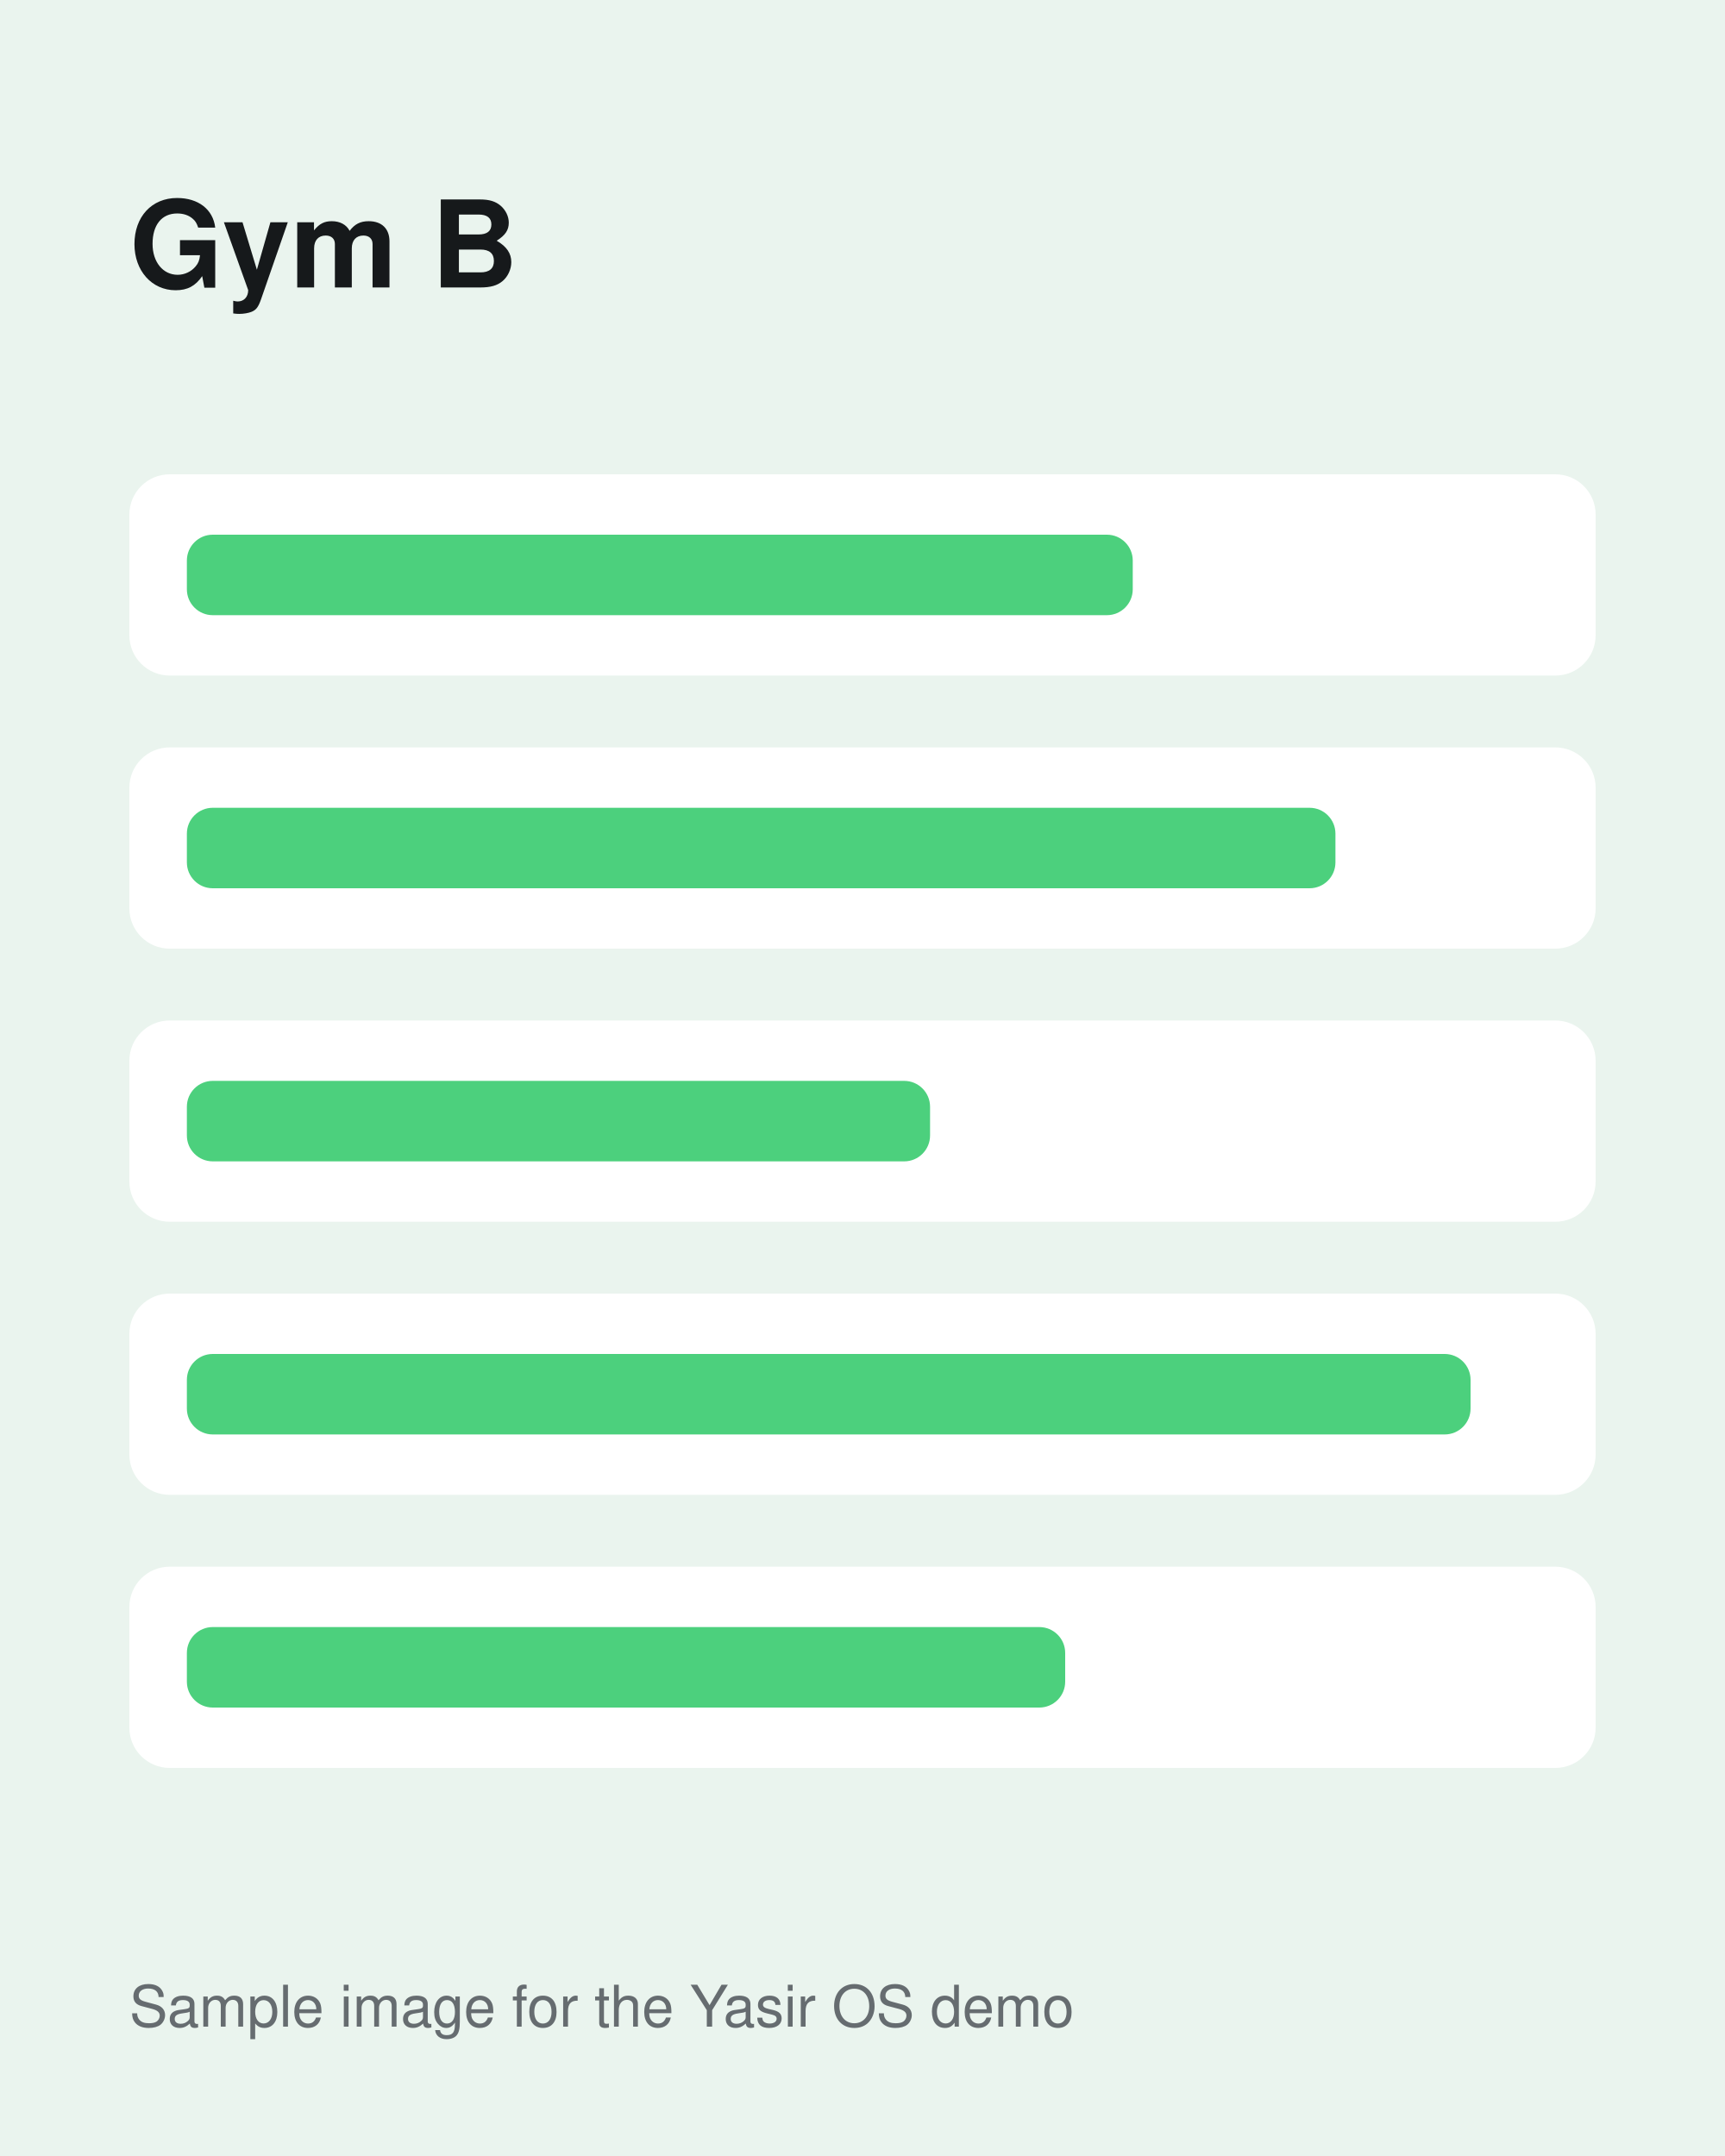
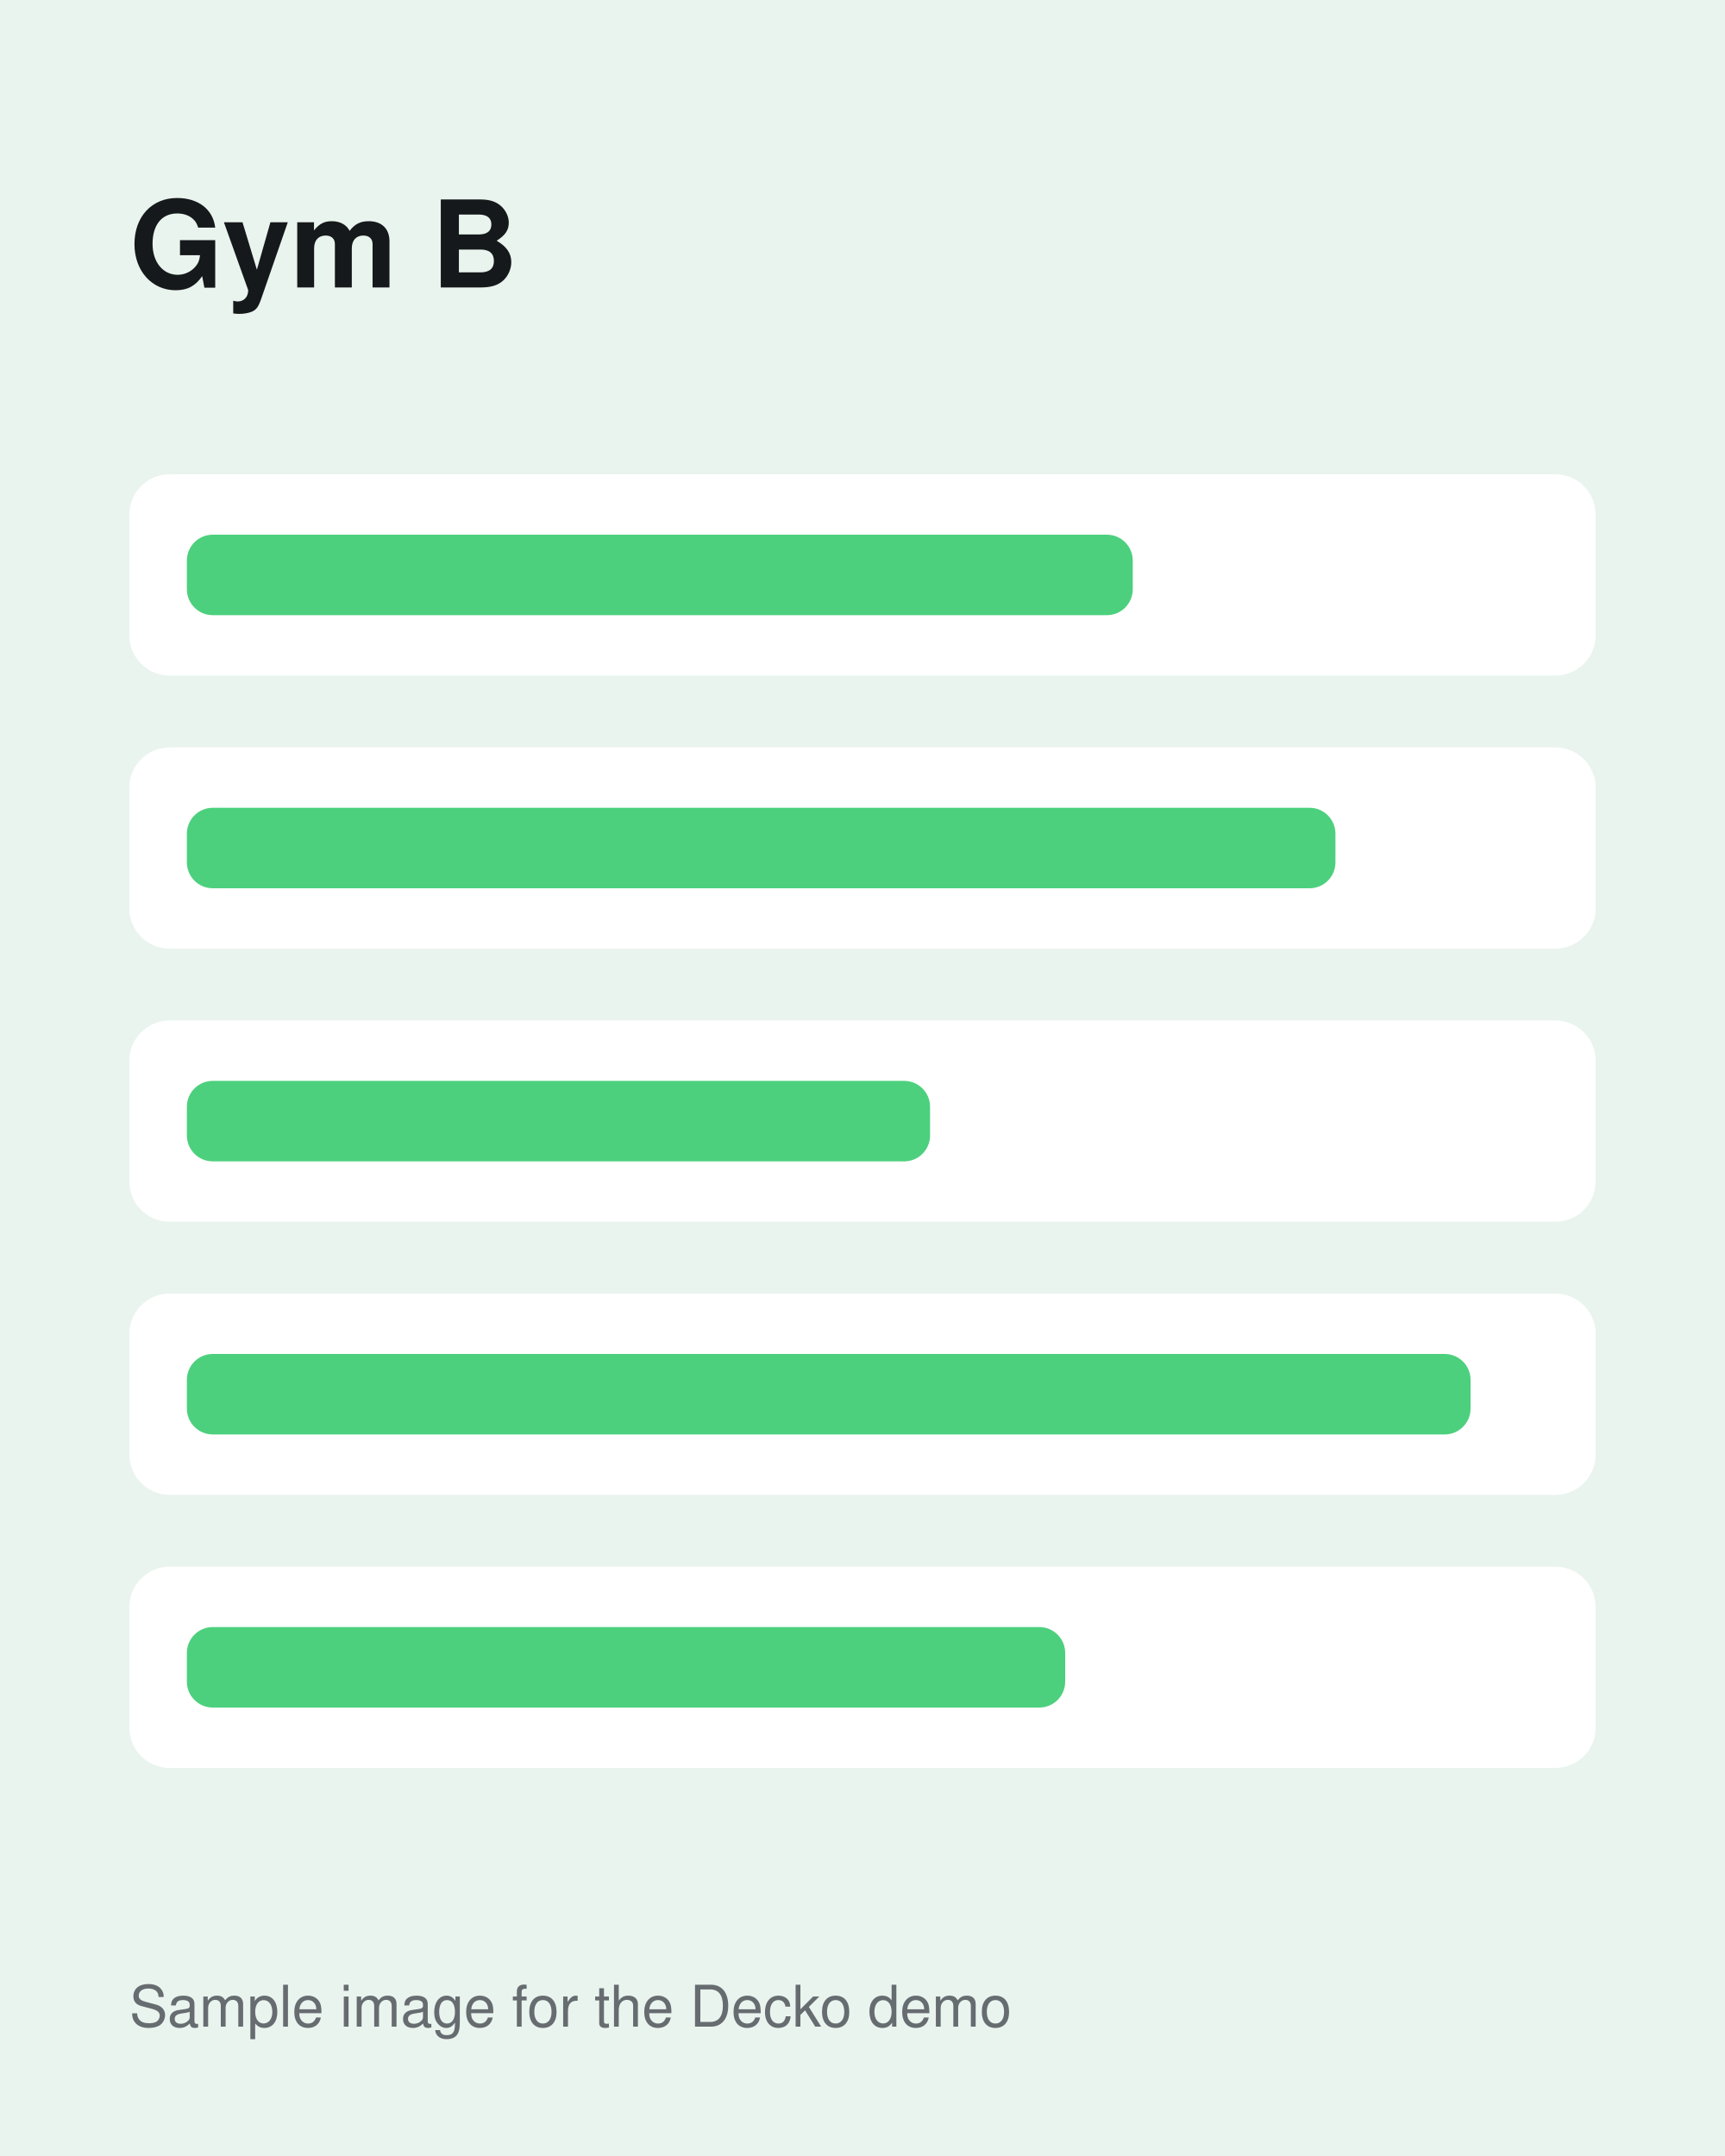
<svg xmlns="http://www.w3.org/2000/svg" width="1200" height="1500" viewBox="0 0 1200 1500">
  <rect width="1200" height="1500" fill="#EAF4EE" />
  <text x="90" y="200" font-family="Helvetica, Arial, sans-serif" font-size="84" font-weight="700" fill="#16191B">Gym B</text>
  <rect x="90" y="330" width="1020" height="140" rx="28" fill="#FFFFFF" />
  <rect x="130" y="372" width="658" height="56" rx="18" fill="#4CD07D" />
  <rect x="90" y="520" width="1020" height="140" rx="28" fill="#FFFFFF" />
  <rect x="130" y="562" width="799" height="56" rx="18" fill="#4CD07D" />
  <rect x="90" y="710" width="1020" height="140" rx="28" fill="#FFFFFF" />
  <rect x="130" y="752" width="517" height="56" rx="18" fill="#4CD07D" />
  <rect x="90" y="900" width="1020" height="140" rx="28" fill="#FFFFFF" />
  <rect x="130" y="942" width="893" height="56" rx="18" fill="#4CD07D" />
  <rect x="90" y="1090" width="1020" height="140" rx="28" fill="#FFFFFF" />
  <rect x="130" y="1132" width="611" height="56" rx="18" fill="#4CD07D" />
-   <text x="90" y="1410" font-family="Helvetica, Arial, sans-serif" font-size="40" fill="#666C70">Sample image for the Yasir OS demo</text>
+   <text x="90" y="1410" font-family="Helvetica, Arial, sans-serif" font-size="40" fill="#666C70">Sample image for the Decko demo</text>
</svg>
